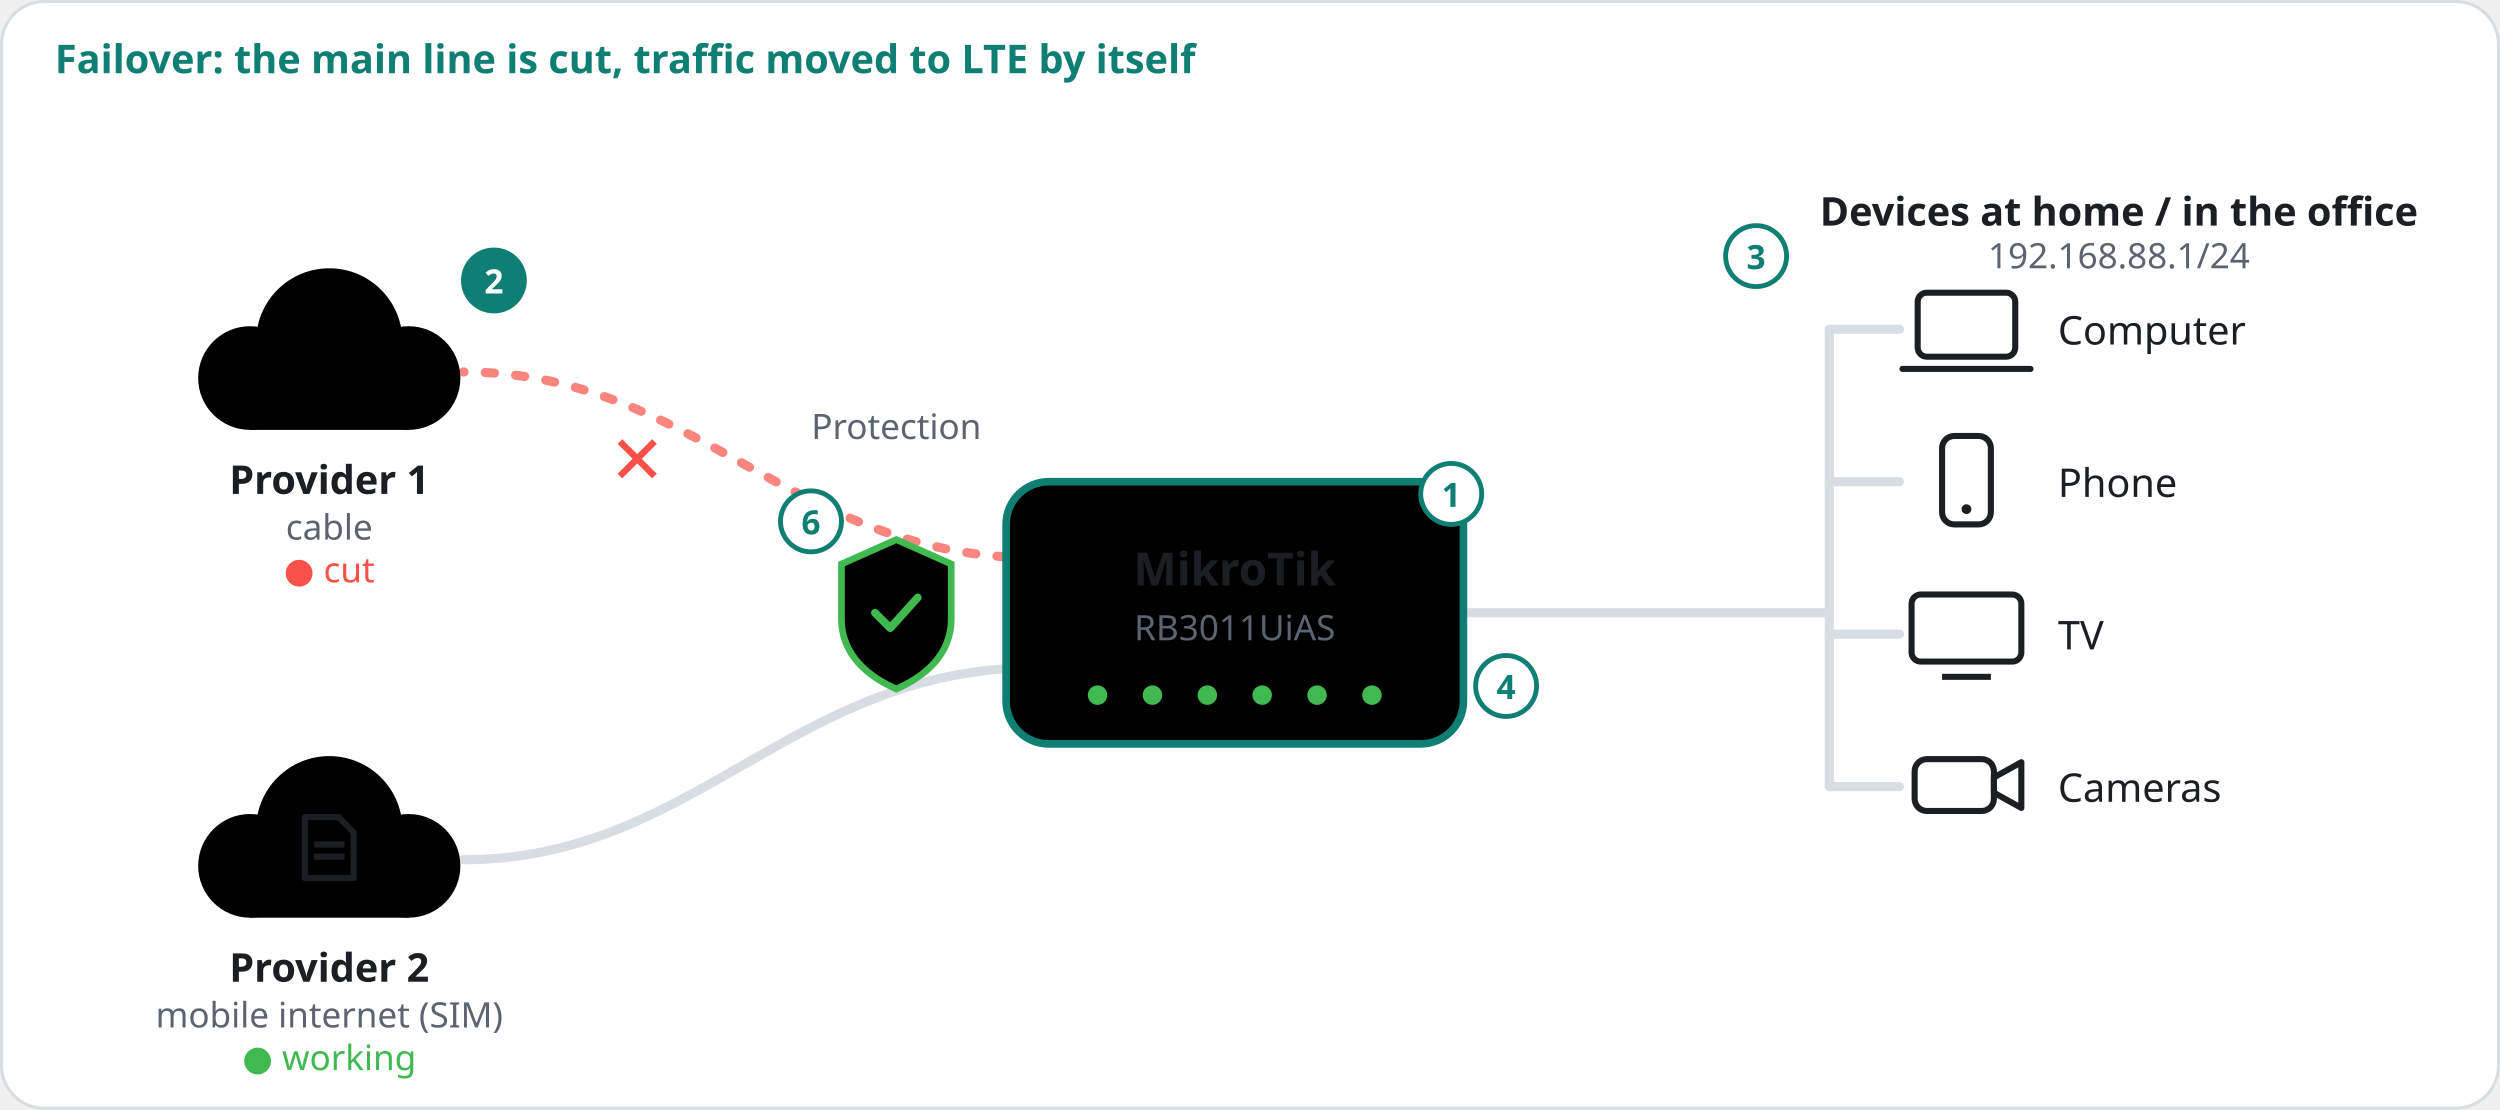
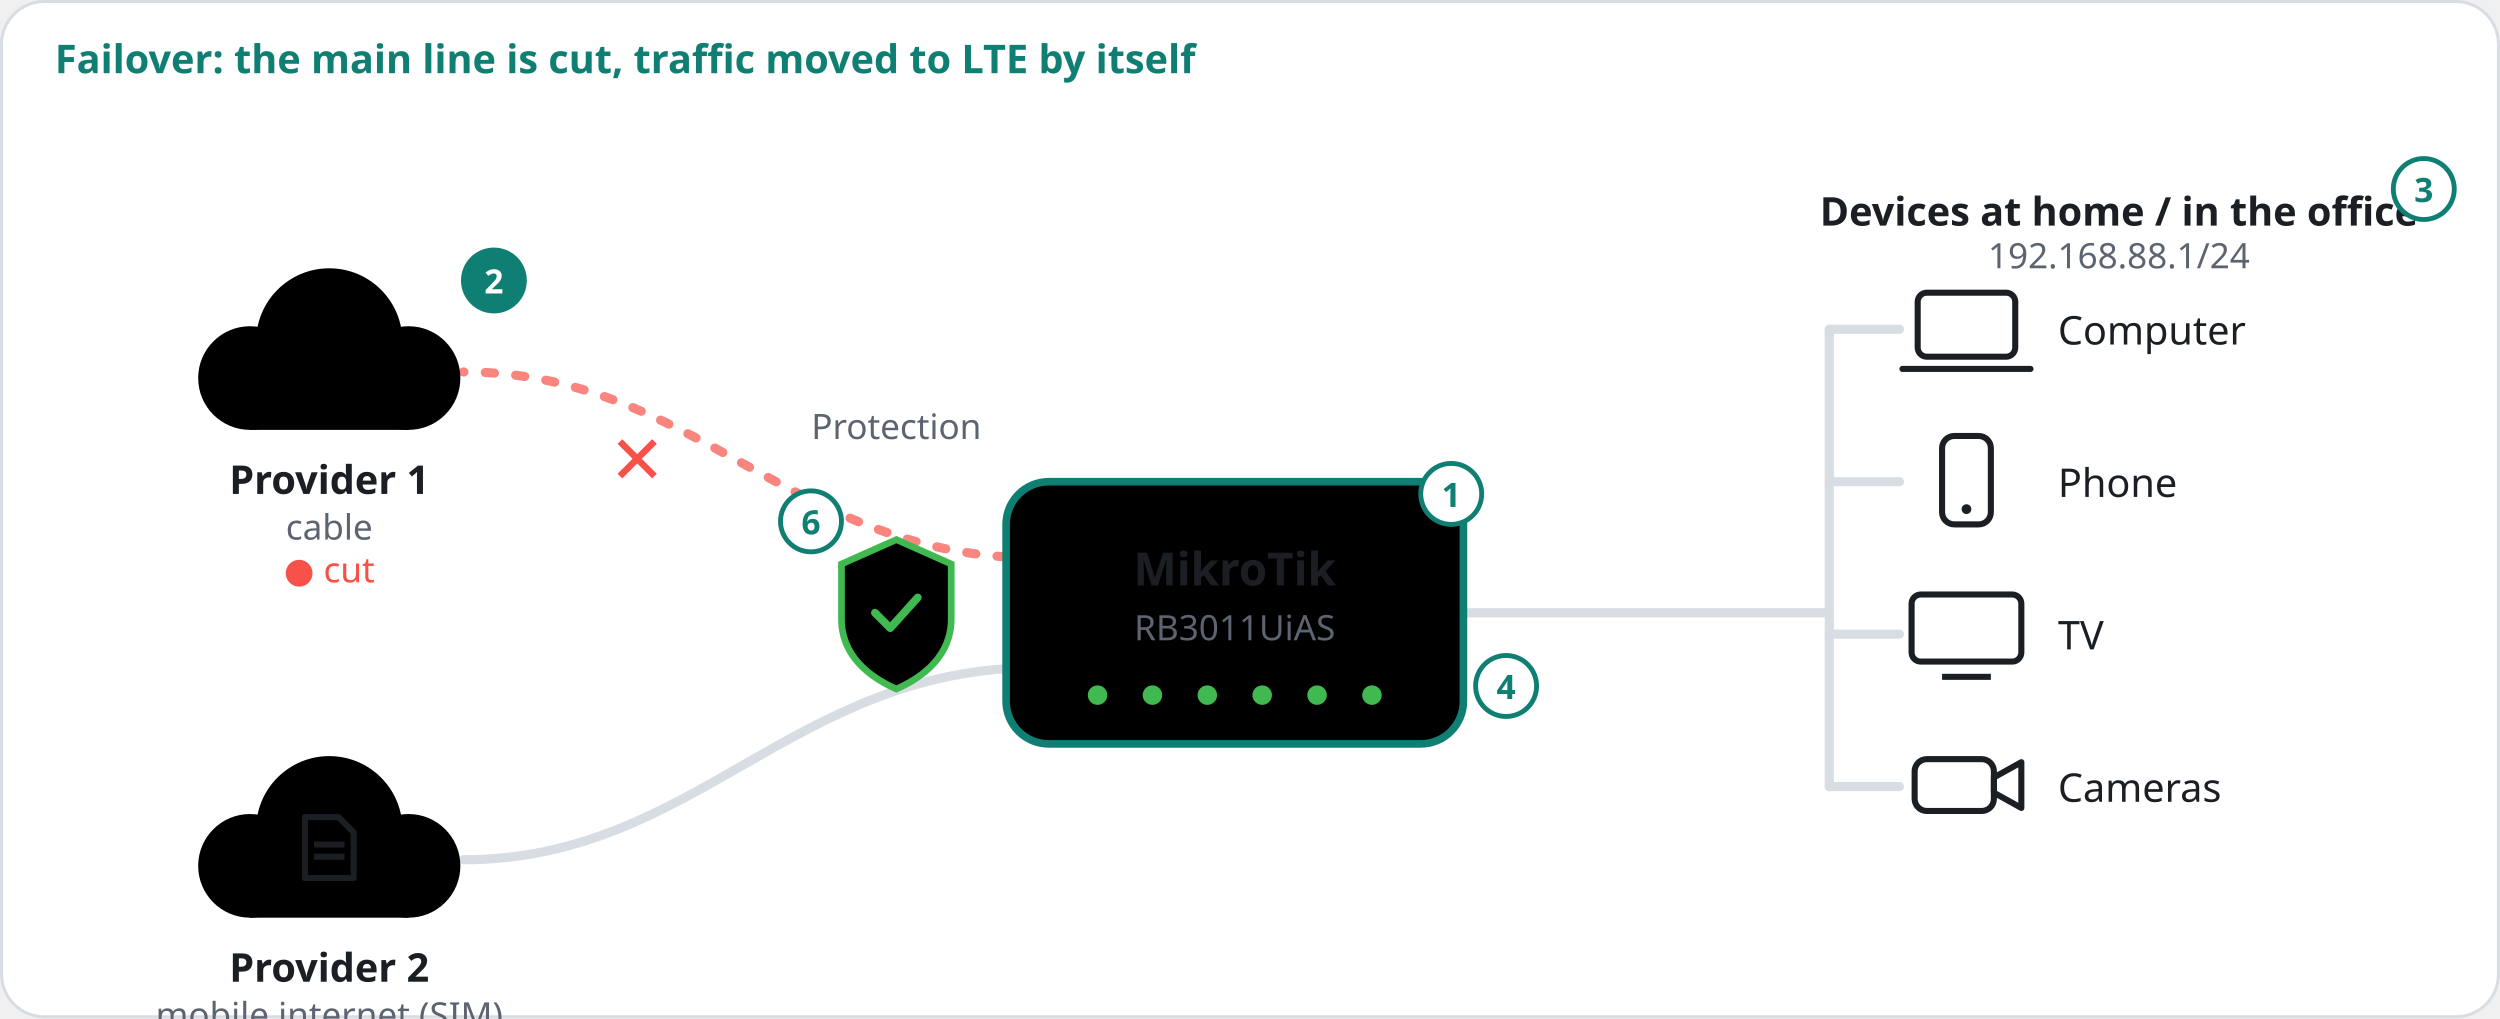
- <svg xmlns="http://www.w3.org/2000/svg" viewBox="0 0 820 364" width="820" height="364" role="img" aria-label="Failover: the main line is cut, traffic moved to LTE by itself">
+ <svg xmlns="http://www.w3.org/2000/svg" viewBox="0 0 820 334" width="820" height="334" role="img" aria-label="Failover: the main line is cut, traffic moved to LTE by itself">
  <style>
.dg-t { fill: #1b1f24; font: 13px system-ui, "Segoe UI", sans-serif; }
.dg-b { font-weight: 700; }
.dg-s { fill: #5b6470; font-size: 11.5px; }
.dg-line { fill: none; stroke: #d8dde3; stroke-width: 3; stroke-linecap: round; }
.dg-wan-act { stroke: color-mix(in srgb, #3fb950 70%, #d8dde3); }
.dg-wan-stby { stroke: #d8dde3; stroke-dasharray: 6 6; }
.dg-wan-down { stroke: #f85149; stroke-dasharray: 3 7; opacity: .7; }
.dg-guest { stroke: color-mix(in srgb, #d29922 60%, #d8dde3); }
.dg-fwd { stroke: color-mix(in srgb, #f08c2e 55%, transparent); stroke-width: 2; stroke-dasharray: 2 6; }
.dg-cloud circle, .dg-cloud rect { fill: color-mix(in srgb, #4aa3df 22%, #ffffff); stroke: none; }
.dg-cloud-down circle, .dg-cloud-down rect { fill: color-mix(in srgb, #f85149 16%, #ffffff); }
.dg-cloud-stby circle, .dg-cloud-stby rect { opacity: .55; }
.dg-st-act { fill: #3fb950; }
.dg-st-down { fill: #f85149; }
.dg-x { fill: #f85149; font: 700 22px system-ui, sans-serif; }
.dg-router rect { fill: color-mix(in srgb, #0f7f73 16%, #ffffff); stroke: #0f7f73; stroke-width: 2.5; }
.dg-rt { fill: #1b1f24; font: 700 15px system-ui, "Segoe UI", sans-serif; }
.dg-rs { fill: #5b6470; font: 11.5px system-ui, sans-serif; }
.dg-led { fill: #3fb950; animation: dg-blink 1.3s infinite; }
.dg-ant { stroke: #0f7f73; stroke-width: 3; stroke-linecap: round; }
.dg-waves path { fill: none; stroke: #0f7f73; stroke-width: 2.4; stroke-linecap: round; animation: dg-blink 1.6s infinite; }
.dg-shield path:first-child { fill: color-mix(in srgb, #3fb950 20%, #ffffff); stroke: #3fb950; stroke-width: 2.2; }
.dg-check { fill: none; stroke: #3fb950; stroke-width: 2.6; stroke-linecap: round; stroke-linejoin: round; }
.dg-ico rect, .dg-ico path { fill: none; stroke: #1b1f24; stroke-width: 2; stroke-linejoin: round; }
.dg-ico .dg-fill { fill: #1b1f24; }
.dg-ok { fill: #3fb950; }
.dg-bad { fill: #f85149; }
.dg-fw { fill: #f08c2e; }
.dg-fwt { fill: #c8701f; }
.dg-wall { stroke: #f85149; stroke-width: 2; stroke-dasharray: 8 5; }
.dg-wallt { fill: #f85149; }
.dg-geo rect { stroke-width: 1.5; }
.dg-geo-allow rect { fill: color-mix(in srgb, #3fb950 15%, #ffffff); stroke: #3fb950; }
.dg-geo-block rect { fill: color-mix(in srgb, #f85149 12%, #ffffff); stroke: #f85149; }
.dg-geo text { fill: #1b1f24; font: 600 11.5px system-ui, sans-serif; }
.dg-part { transition: opacity .35s ease; }
.dg-part[data-dg-go], .dg-badge {  outline: none; }
.dg-part[data-dg-go]:hover, .dg-part[data-dg-go]:focus-visible { filter: drop-shadow(0 0 4px color-mix(in srgb, #0f7f73 65%, transparent)); }
.dg-on { animation: dg-glow 1.7s ease-in-out infinite; }
@keyframes dg-glow { 0%, 100% { filter: drop-shadow(0 0 1px color-mix(in srgb, #0f7f73 40%, transparent)); } 50% { filter: drop-shadow(0 0 9px #0f7f73); } }
.dg-badge circle { fill: #ffffff; stroke: #0f7f73; stroke-width: 1.6; transition: fill .2s; }
.dg-badge text { fill: #0f7f73; font: 700 11px system-ui, sans-serif; text-anchor: middle; dominant-baseline: central; pointer-events: none; }
.dg-badge:hover circle, .dg-badge:focus-visible circle { fill: color-mix(in srgb, #0f7f73 25%, #ffffff); }
.dg-badge-on circle { fill: #0f7f73; }
.dg-badge-on text { fill: #ffffff; }
.dg-badge-on { animation: dg-pop 1.7s ease-in-out infinite; transform-box: fill-box; transform-origin: center; }
@keyframes dg-pop { 50% { transform: scale(1.22); } }
.dg-on .dg-router rect, .dg-on .dg-shield path:first-child { stroke-width: 3.5; }
.dg-port { fill: #0f7f73; font: 700 12px ui-monospace, Consolas, monospace; }
.dg-port-off { fill: #5b6470; }
.dg-wifit { font-size: 12px; fill: #0f7f73; }
.dg-k0 { background: #3fb950; }
.dg-k1 { background: #f85149; }
.dg-k2 { background: #f08c2e; }
@keyframes dg-blink { 50% { opacity: .35; } }
.dg-pmg { display: grid; grid-template-columns: repeat(auto-fill, minmax(170px, 1fr)); gap: 6px; margin-top: 6px; }
.dg-pmi { display: flex; flex-direction: column; gap: 1px; border: 1px solid #d8dde3; border-left: 4px solid #d8dde3; border-radius: 6px; padding: 4px 8px; background: #ffffff; min-width: 0; }
.dg-pmi code { font: 700 12px ui-monospace, Consolas, monospace; color: #1b1f24; }
.dg-pmi span { color: #5b6470; }
.dg-pmi em { font-style: normal; color: #1b1f24; overflow: hidden; text-overflow: ellipsis; white-space: nowrap; }
.dg-camline { stroke: color-mix(in srgb, #8b6fd6 65%, #d8dde3); }
.dg-camwall { stroke: #8b6fd6; stroke-width: 2; stroke-dasharray: 8 5; }
.dg-camt { fill: #8b6fd6; }
.dg-cw { fill: #8b6fd6; }
+ .dg-tun { stroke-width: 2.5; stroke-dasharray: 7 5; }
+ .dg-tun-wg { stroke: color-mix(in srgb, #4c8dff 70%, #d8dde3); }
+ .dg-tun-zt { stroke: color-mix(in srgb, #e0a500 70%, #d8dde3); }
+ .dg-wg { fill: #4c8dff; }
+ .dg-zt { fill: #e0a500; }
+ .dg-tunt-wg { fill: #4c8dff; }
+ .dg-tunt-zt { fill: #c48f00; }
+ .dg-k3 { background: linear-gradient(90deg, #4c8dff 50%, #e0a500 50%); }
.bgc { fill: #ffffff; stroke: #d8dde3; }
.cap { fill: #0f7f73; font: 600 13px system-ui, "Segoe UI", sans-serif; }</style>
-   <rect class="bgc" x="0.5" y="0.5" width="819" height="363" rx="14" />
+   <rect class="bgc" x="0.5" y="0.5" width="819" height="333" rx="14" />
  <text class="cap" x="18" y="24">Failover: the main line is cut, traffic moved to LTE by itself</text>
  <g transform="translate(0 30)">
    <g class="dg-part dg-on">
      <path class="dg-line dg-wan-down" d="M340 153 C 260 153, 228 92, 152 92" />
      <g class="dg-cloud dg-cloud-down">
        <circle cx="82" cy="94" r="17" />
        <circle cx="108" cy="82" r="24" />
        <circle cx="134" cy="94" r="17" />
        <rect x="82" y="94" width="52" height="17" />
      </g>
      <text class="dg-t dg-b" x="108" y="132" text-anchor="middle">Provider 1</text>
      <text class="dg-t dg-s" x="108" y="147" text-anchor="middle">cable</text>
      <text class="dg-t dg-s dg-st-down" x="108" y="161" text-anchor="middle">● cut</text>
      <text class="dg-x" x="209" y="128.5" text-anchor="middle">✕</text>
      <path class="dg-line dg-wan-act" d="M340 189 C 260 189, 228 252, 152 252" />
      <g class="dg-cloud dg-cloud-act">
        <circle cx="82" cy="254" r="17" />
        <circle cx="108" cy="242" r="24" />
        <circle cx="134" cy="254" r="17" />
        <rect x="82" y="254" width="52" height="17" />
      </g>
      <text class="dg-t dg-b" x="108" y="292" text-anchor="middle">Provider 2</text>
      <text class="dg-t dg-s" x="108" y="307" text-anchor="middle">mobile internet (SIM)</text>
      <text class="dg-t dg-s dg-st-act" x="108" y="321" text-anchor="middle">● working</text>
      <g class="dg-ico" transform="translate(100 238)">
        <path d="M0 0h11l5 5v15H0z" />
        <path d="M3 9h10M3 13h10" />
      </g>
    </g>
    <g class="dg-part">
      <path class="dg-line dg-lan" d="M480 171 H600 M600 78 V228" />
      <path class="dg-line dg-lan" d="M600 78 H623" />
      <path class="dg-line dg-lan" d="M600 128 H623" />
      <path class="dg-line dg-lan" d="M600 178 H623" />
      <path class="dg-line dg-lan" d="M600 228 H623" />
    </g>
    <g class="dg-part">
      <circle class="dg-anim dg-ok" r="4.5" opacity="0">
        <animateMotion dur="3.4s" begin="0s" repeatCount="indefinite" path="M623 78 H600 V171 H405 L340 189 C 260 189, 228 252, 152 252" />
        <animate attributeName="opacity" values="0;1;1;0" keyTimes="0;0.08;0.85;1" dur="3.4s" begin="0s" repeatCount="indefinite" />
      </circle>
      <circle class="dg-anim dg-ok" r="4.5" opacity="0">
        <animateMotion dur="3.4s" begin="0.85s" repeatCount="indefinite" path="M623 128 H600 V171 H405 L340 189 C 260 189, 228 252, 152 252" />
        <animate attributeName="opacity" values="0;1;1;0" keyTimes="0;0.08;0.85;1" dur="3.4s" begin="0.85s" repeatCount="indefinite" />
      </circle>
      <circle class="dg-anim dg-ok" r="4.5" opacity="0">
        <animateMotion dur="3.4s" begin="1.7s" repeatCount="indefinite" path="M623 178 H600 V171 H405 L340 189 C 260 189, 228 252, 152 252" />
        <animate attributeName="opacity" values="0;1;1;0" keyTimes="0;0.08;0.85;1" dur="3.4s" begin="1.7s" repeatCount="indefinite" />
      </circle>
      <circle class="dg-anim dg-ok" r="4.5" opacity="0">
        <animateMotion dur="3.4s" begin="2.55s" repeatCount="indefinite" path="M623 228 H600 V171 H405 L340 189 C 260 189, 228 252, 152 252" />
        <animate attributeName="opacity" values="0;1;1;0" keyTimes="0;0.08;0.85;1" dur="3.4s" begin="2.55s" repeatCount="indefinite" />
      </circle>
    </g>
    <g class="dg-part">
      <circle class="dg-anim dg-bad" r="4.5" opacity="0">
        <animateMotion dur="2.6s" begin="0.3s" repeatCount="indefinite" path="M152 66 C 238 66, 234 131, 290 167" />
        <animate attributeName="opacity" values="0;1;1;0" keyTimes="0;0.08;0.85;1" dur="2.6s" begin="0.3s" repeatCount="indefinite" />
      </circle>
      <circle class="dg-anim dg-bad" r="4.5" opacity="0">
        <animateMotion dur="2.9s" begin="1.5s" repeatCount="indefinite" path="M152 278 C 238 278, 234 211, 290 175" />
        <animate attributeName="opacity" values="0;1;1;0" keyTimes="0;0.08;0.85;1" dur="2.9s" begin="1.5s" repeatCount="indefinite" />
      </circle>
      <g class="dg-shield" transform="translate(294 171)">
        <path d="M0 -24 L18 -16 V2 C18 14 9 21 0 25 C-9 21 -18 14 -18 2 V-16 Z" />
        <path class="dg-check" d="M-7 0 l5 5 l9 -10" />
      </g>
      <text class="dg-t dg-s" x="294" y="114" text-anchor="middle">Protection</text>
    </g>
    <g class="dg-part">
      <g class="dg-router">
        <rect x="330" y="128" width="150" height="86" rx="14" />
        <text class="dg-rt" x="405" y="162" text-anchor="middle">MikroTik</text>
        <text class="dg-rs" x="405" y="180" text-anchor="middle">RB3011UiAS</text>
        <circle class="dg-led" cx="360" cy="198" r="3.2" style="animation-delay:0s" />
        <circle class="dg-led" cx="378" cy="198" r="3.2" style="animation-delay:0.37s" />
        <circle class="dg-led" cx="396" cy="198" r="3.2" style="animation-delay:0.74s" />
        <circle class="dg-led" cx="414" cy="198" r="3.2" style="animation-delay:1.11s" />
        <circle class="dg-led" cx="432" cy="198" r="3.2" style="animation-delay:0.18s" />
        <circle class="dg-led" cx="450" cy="198" r="3.2" style="animation-delay:0.55s" />
      </g>
    </g>
    <g class="dg-part">
      <text class="dg-t dg-b" x="695" y="44" text-anchor="middle">Devices at home / in the office</text>
      <text class="dg-t dg-s" x="695" y="58" text-anchor="middle">192.168.88.1/24</text>
      <g class="dg-ico">
        <rect x="629" y="66" width="32" height="21" rx="3" />
        <path d="M624 91h42" stroke-width="3" stroke-linecap="round" />
      </g>
      <text class="dg-t" x="675" y="83">Computer</text>
      <g class="dg-ico">
        <rect x="637" y="113" width="16" height="29" rx="4" />
        <circle cx="645" cy="137" r="1.6" class="dg-fill" />
      </g>
      <text class="dg-t" x="675" y="133">Phone</text>
      <g class="dg-ico">
        <rect x="627" y="165" width="36" height="22" rx="3" />
        <path d="M637 192h16" />
      </g>
      <text class="dg-t" x="675" y="183">TV</text>
      <g class="dg-ico">
        <rect x="628" y="219" width="26" height="17" rx="4" />
        <path d="M654 225l9-5v15l-9-5z" />
      </g>
      <text class="dg-t" x="675" y="233">Cameras</text>
    </g>
    <g class="dg-badge">
      <circle cx="476" cy="132" r="10" />
      <text x="476" y="132">1</text>
    </g>
    <g class="dg-badge dg-badge-on">
      <circle cx="162" cy="62" r="10" />
      <text x="162" y="62">2</text>
    </g>
    <g class="dg-badge">
-       <circle cx="576" cy="54" r="10" />
-       <text x="576" y="54">3</text>
+       <circle cx="795" cy="32" r="10" />
+       <text x="795" y="32">3</text>
    </g>
    <g class="dg-badge">
      <circle cx="494" cy="195" r="10" />
      <text x="494" y="195">4</text>
    </g>
    <g class="dg-badge">
      <circle cx="266" cy="141" r="10" />
      <text x="266" y="141">6</text>
    </g>
  </g>
</svg>
